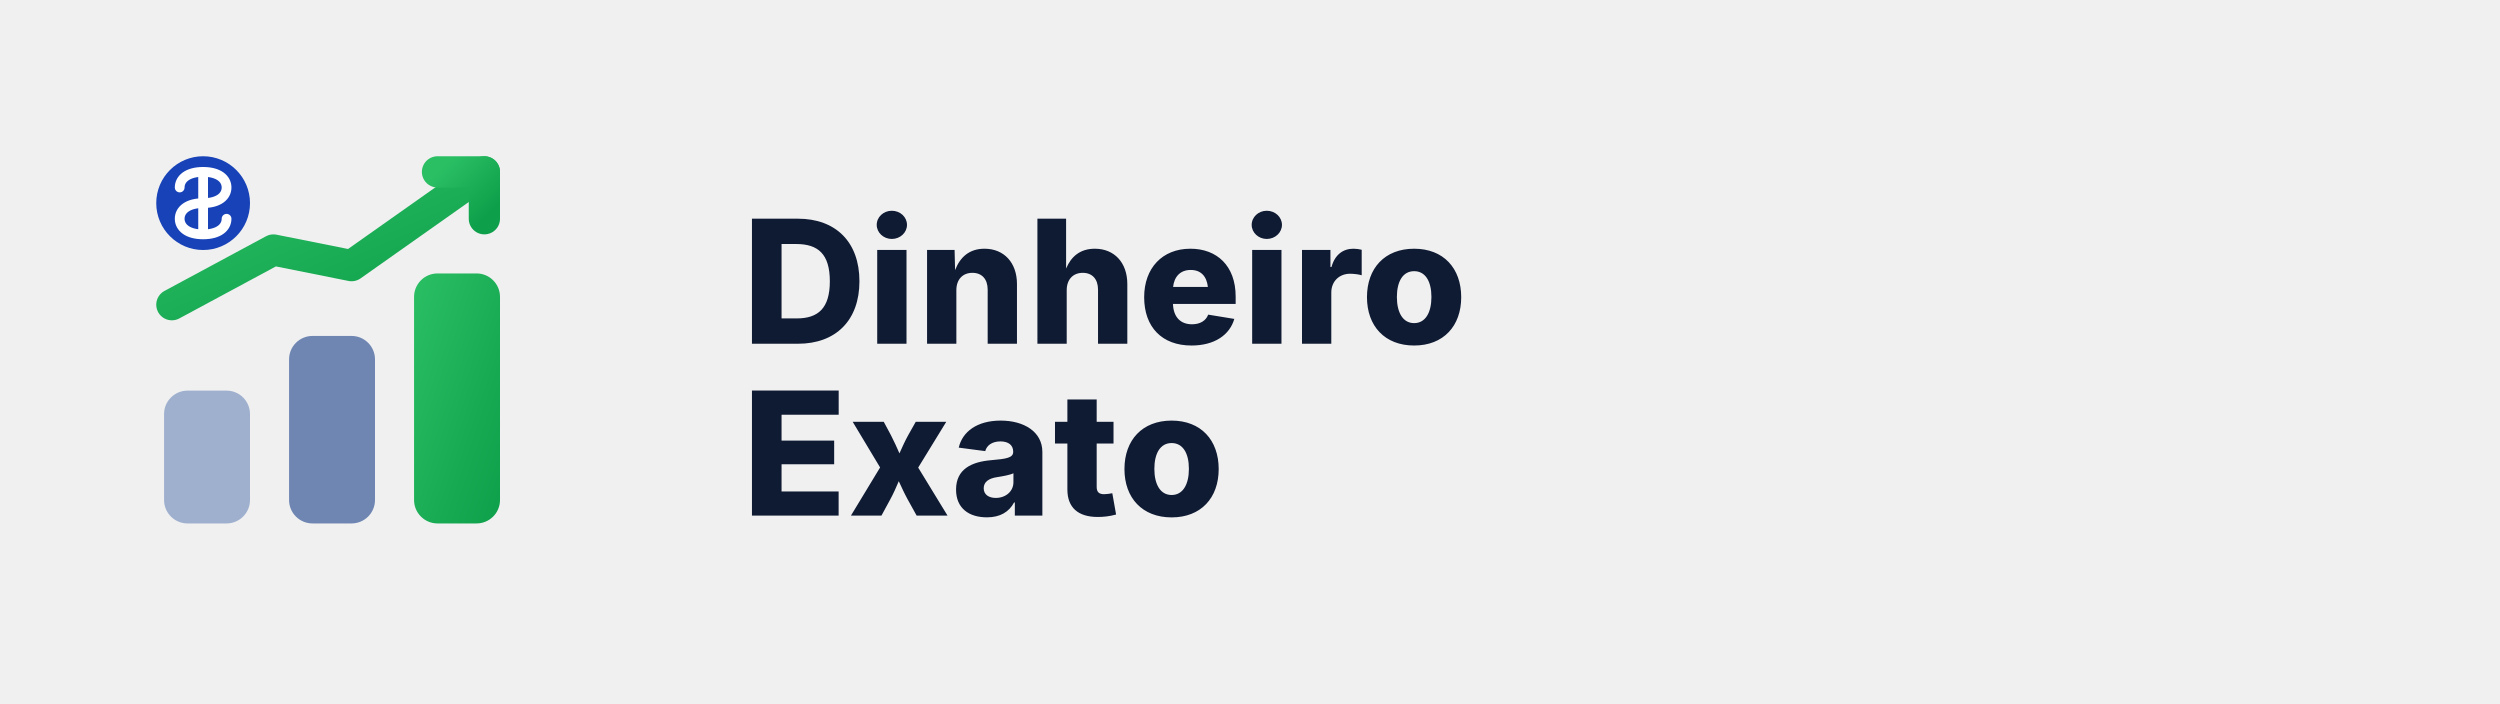
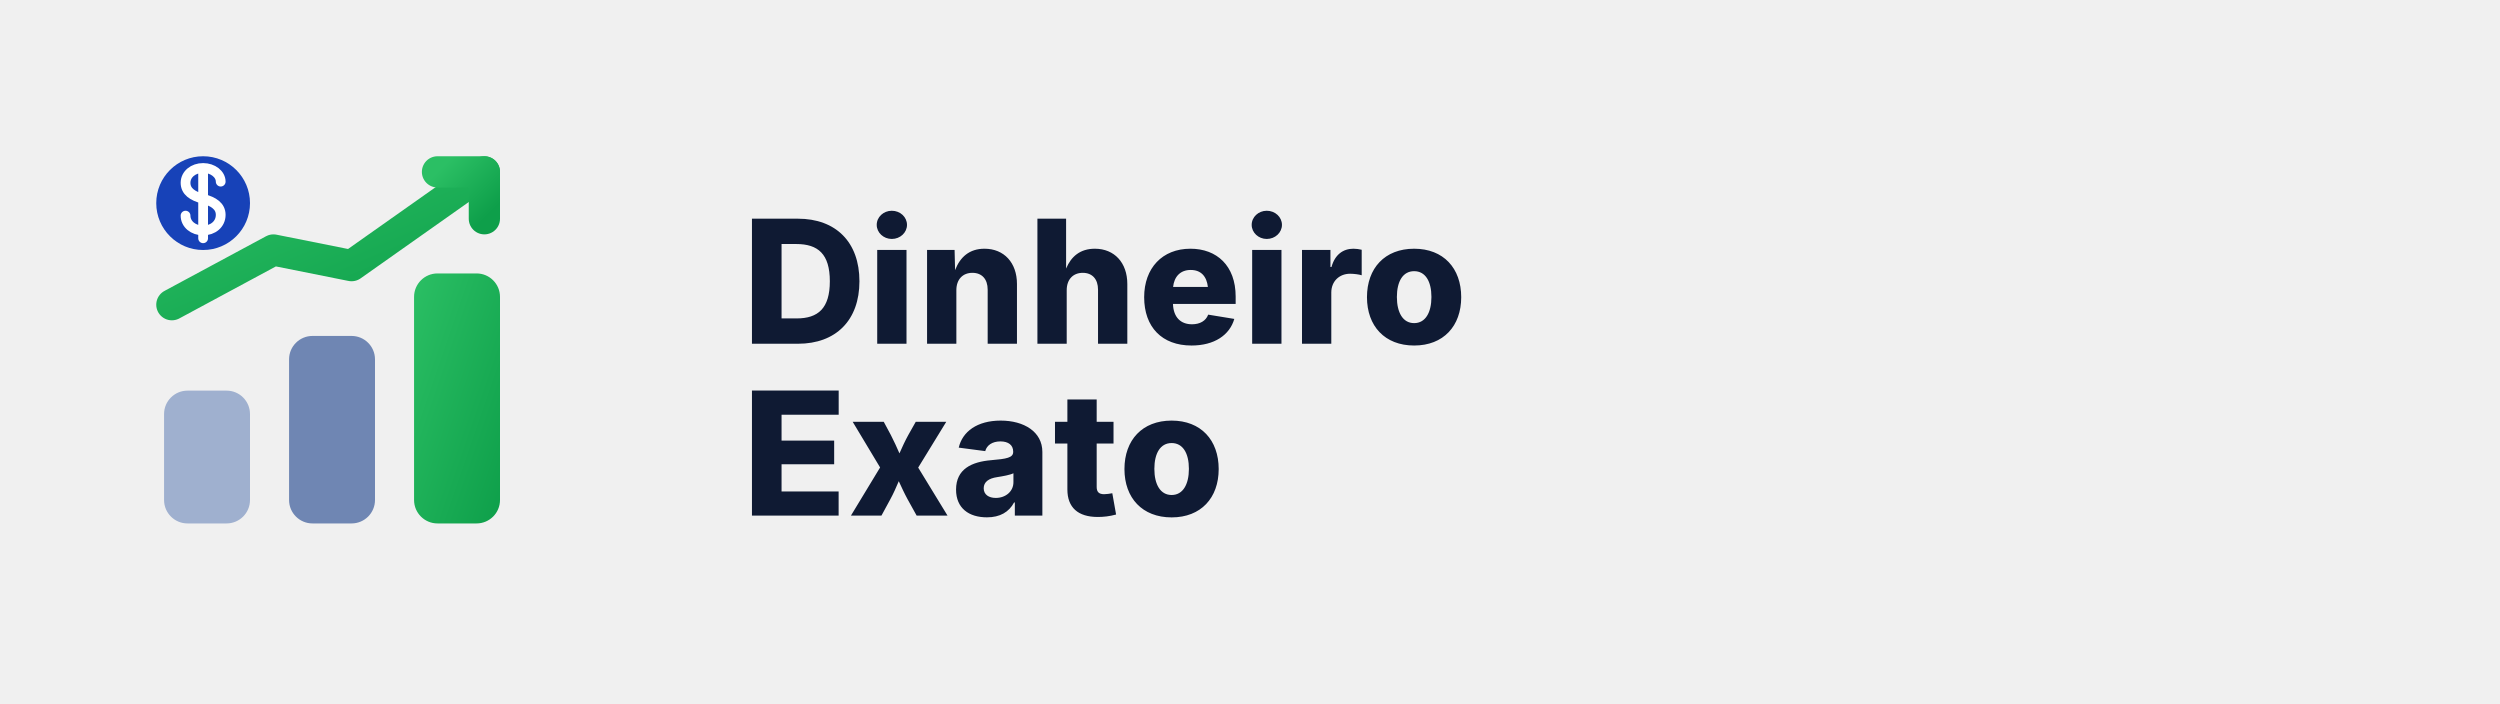
<svg xmlns="http://www.w3.org/2000/svg" width="640" height="180" viewBox="0 0 640 180" fill="none" role="img" aria-labelledby="title desc">
  <defs>
    <linearGradient id="deAccentLight" x1="0" y1="0" x2="1" y2="1">
      <stop stop-color="#2BBF64" />
      <stop offset="1" stop-color="#0E9F4A" />
    </linearGradient>
  </defs>
  <g transform="translate(34 34)">
    <rect x="8" y="66" width="22" height="34" rx="6" fill="#9FB0CF" />
    <rect x="40" y="52" width="22" height="48" rx="6" fill="#6F86B3" />
    <rect x="72" y="36" width="22" height="64" rx="6" fill="url(#deAccentLight)" />
    <path d="M10 44L36 30L56 34L90 10" stroke="url(#deAccentLight)" stroke-width="8" stroke-linecap="round" stroke-linejoin="round" />
    <path d="M78 10H90V22" stroke="url(#deAccentLight)" stroke-width="8" stroke-linecap="round" stroke-linejoin="round" />
    <circle cx="18" cy="18" r="12" fill="#1742B8" />
-     <path d="M18 10V26M12 14C12 11.8 14 10 18 10C22 10 24 11.8 24 14C24 16.2 22 18 18 18C14 18 12 19.8 12 22C12 24.2 14 26 18 26C22 26 24 24.2 24 22" stroke="white" stroke-width="2.5" stroke-linecap="round" />
+     <path d="M18 9V27M22.5 12.5C22.5 10.6 20.5 9 18 9C15.5 9 13.5 10.6 13.5 12.8C13.5 15 15.3 16.2 18 16.9C20.7 17.6 22.5 18.8 22.5 21C22.5 23.4 20.5 25 18 25C15.5 25 13.5 23.4 13.5 21.2" stroke="white" stroke-width="2.5" stroke-linecap="round" stroke-linejoin="round" />
  </g>
  <g fill="#0F1A33">
    <text x="190" y="88" font-family="Inter, Segoe UI, Arial, sans-serif" font-size="44" font-weight="800" letter-spacing="0.3">Dinheiro</text>
    <text x="190" y="132" font-family="Inter, Segoe UI, Arial, sans-serif" font-size="44" font-weight="800" letter-spacing="0.3">Exato</text>
  </g>
</svg>
